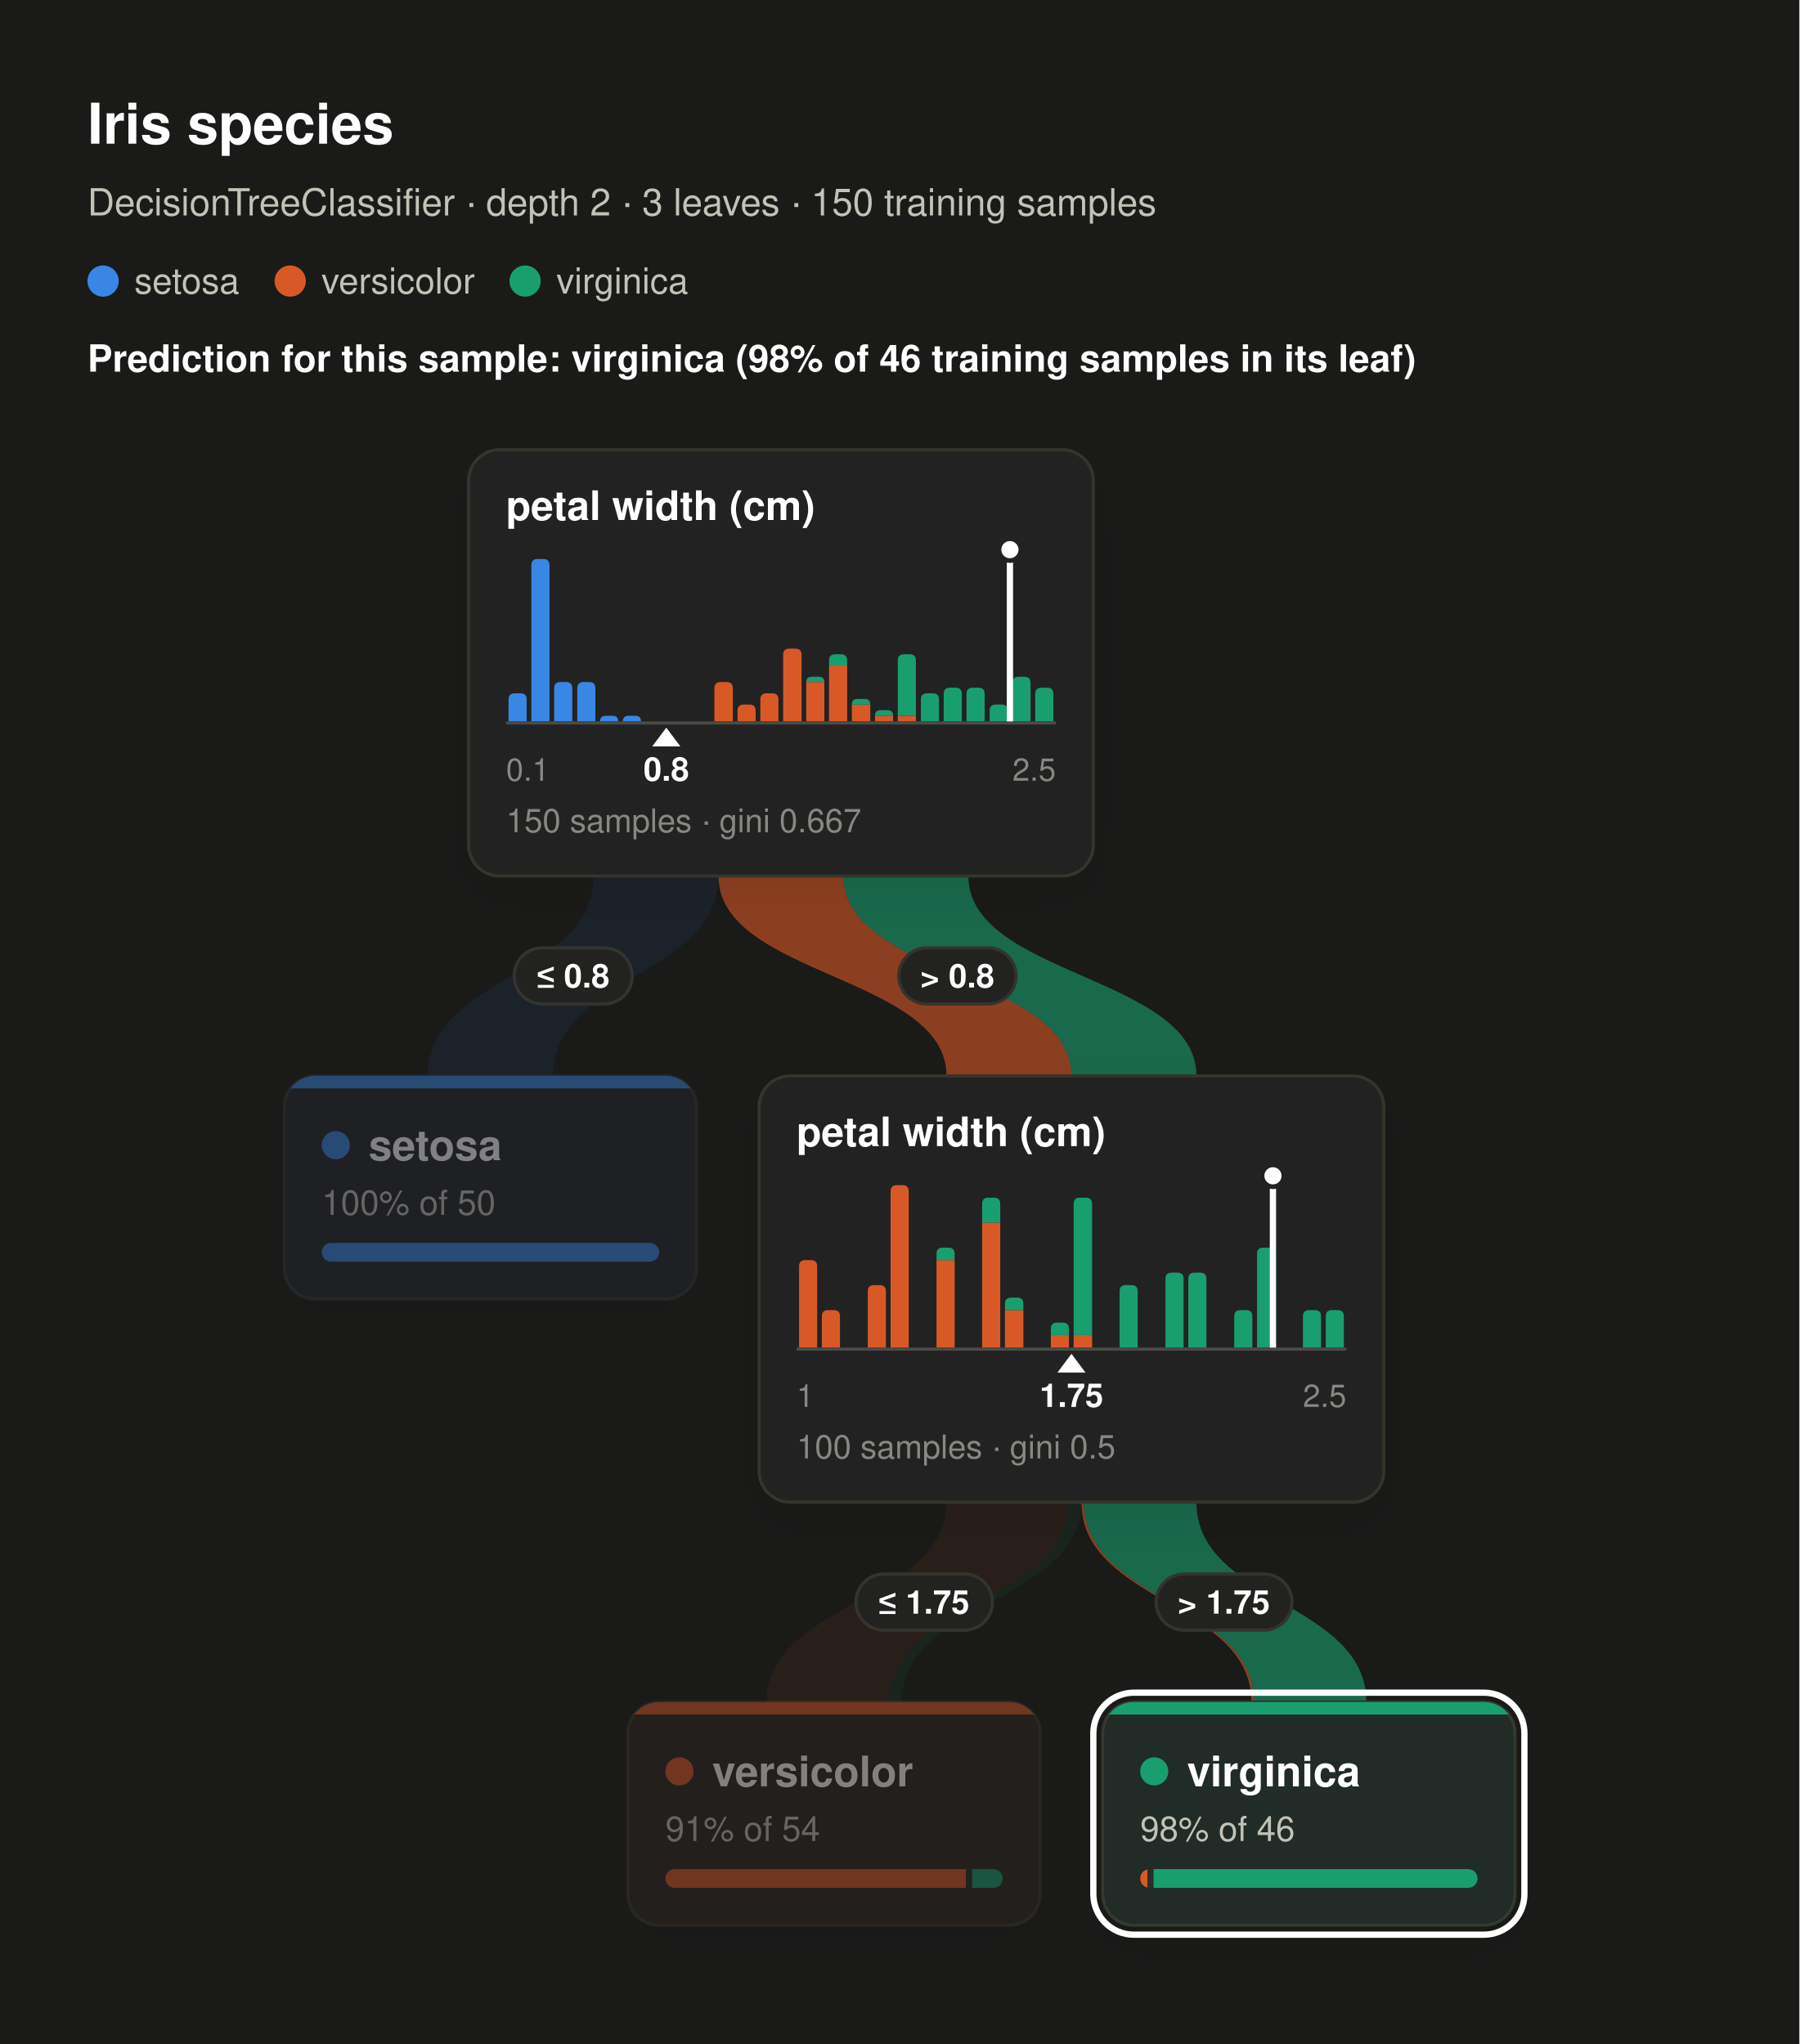
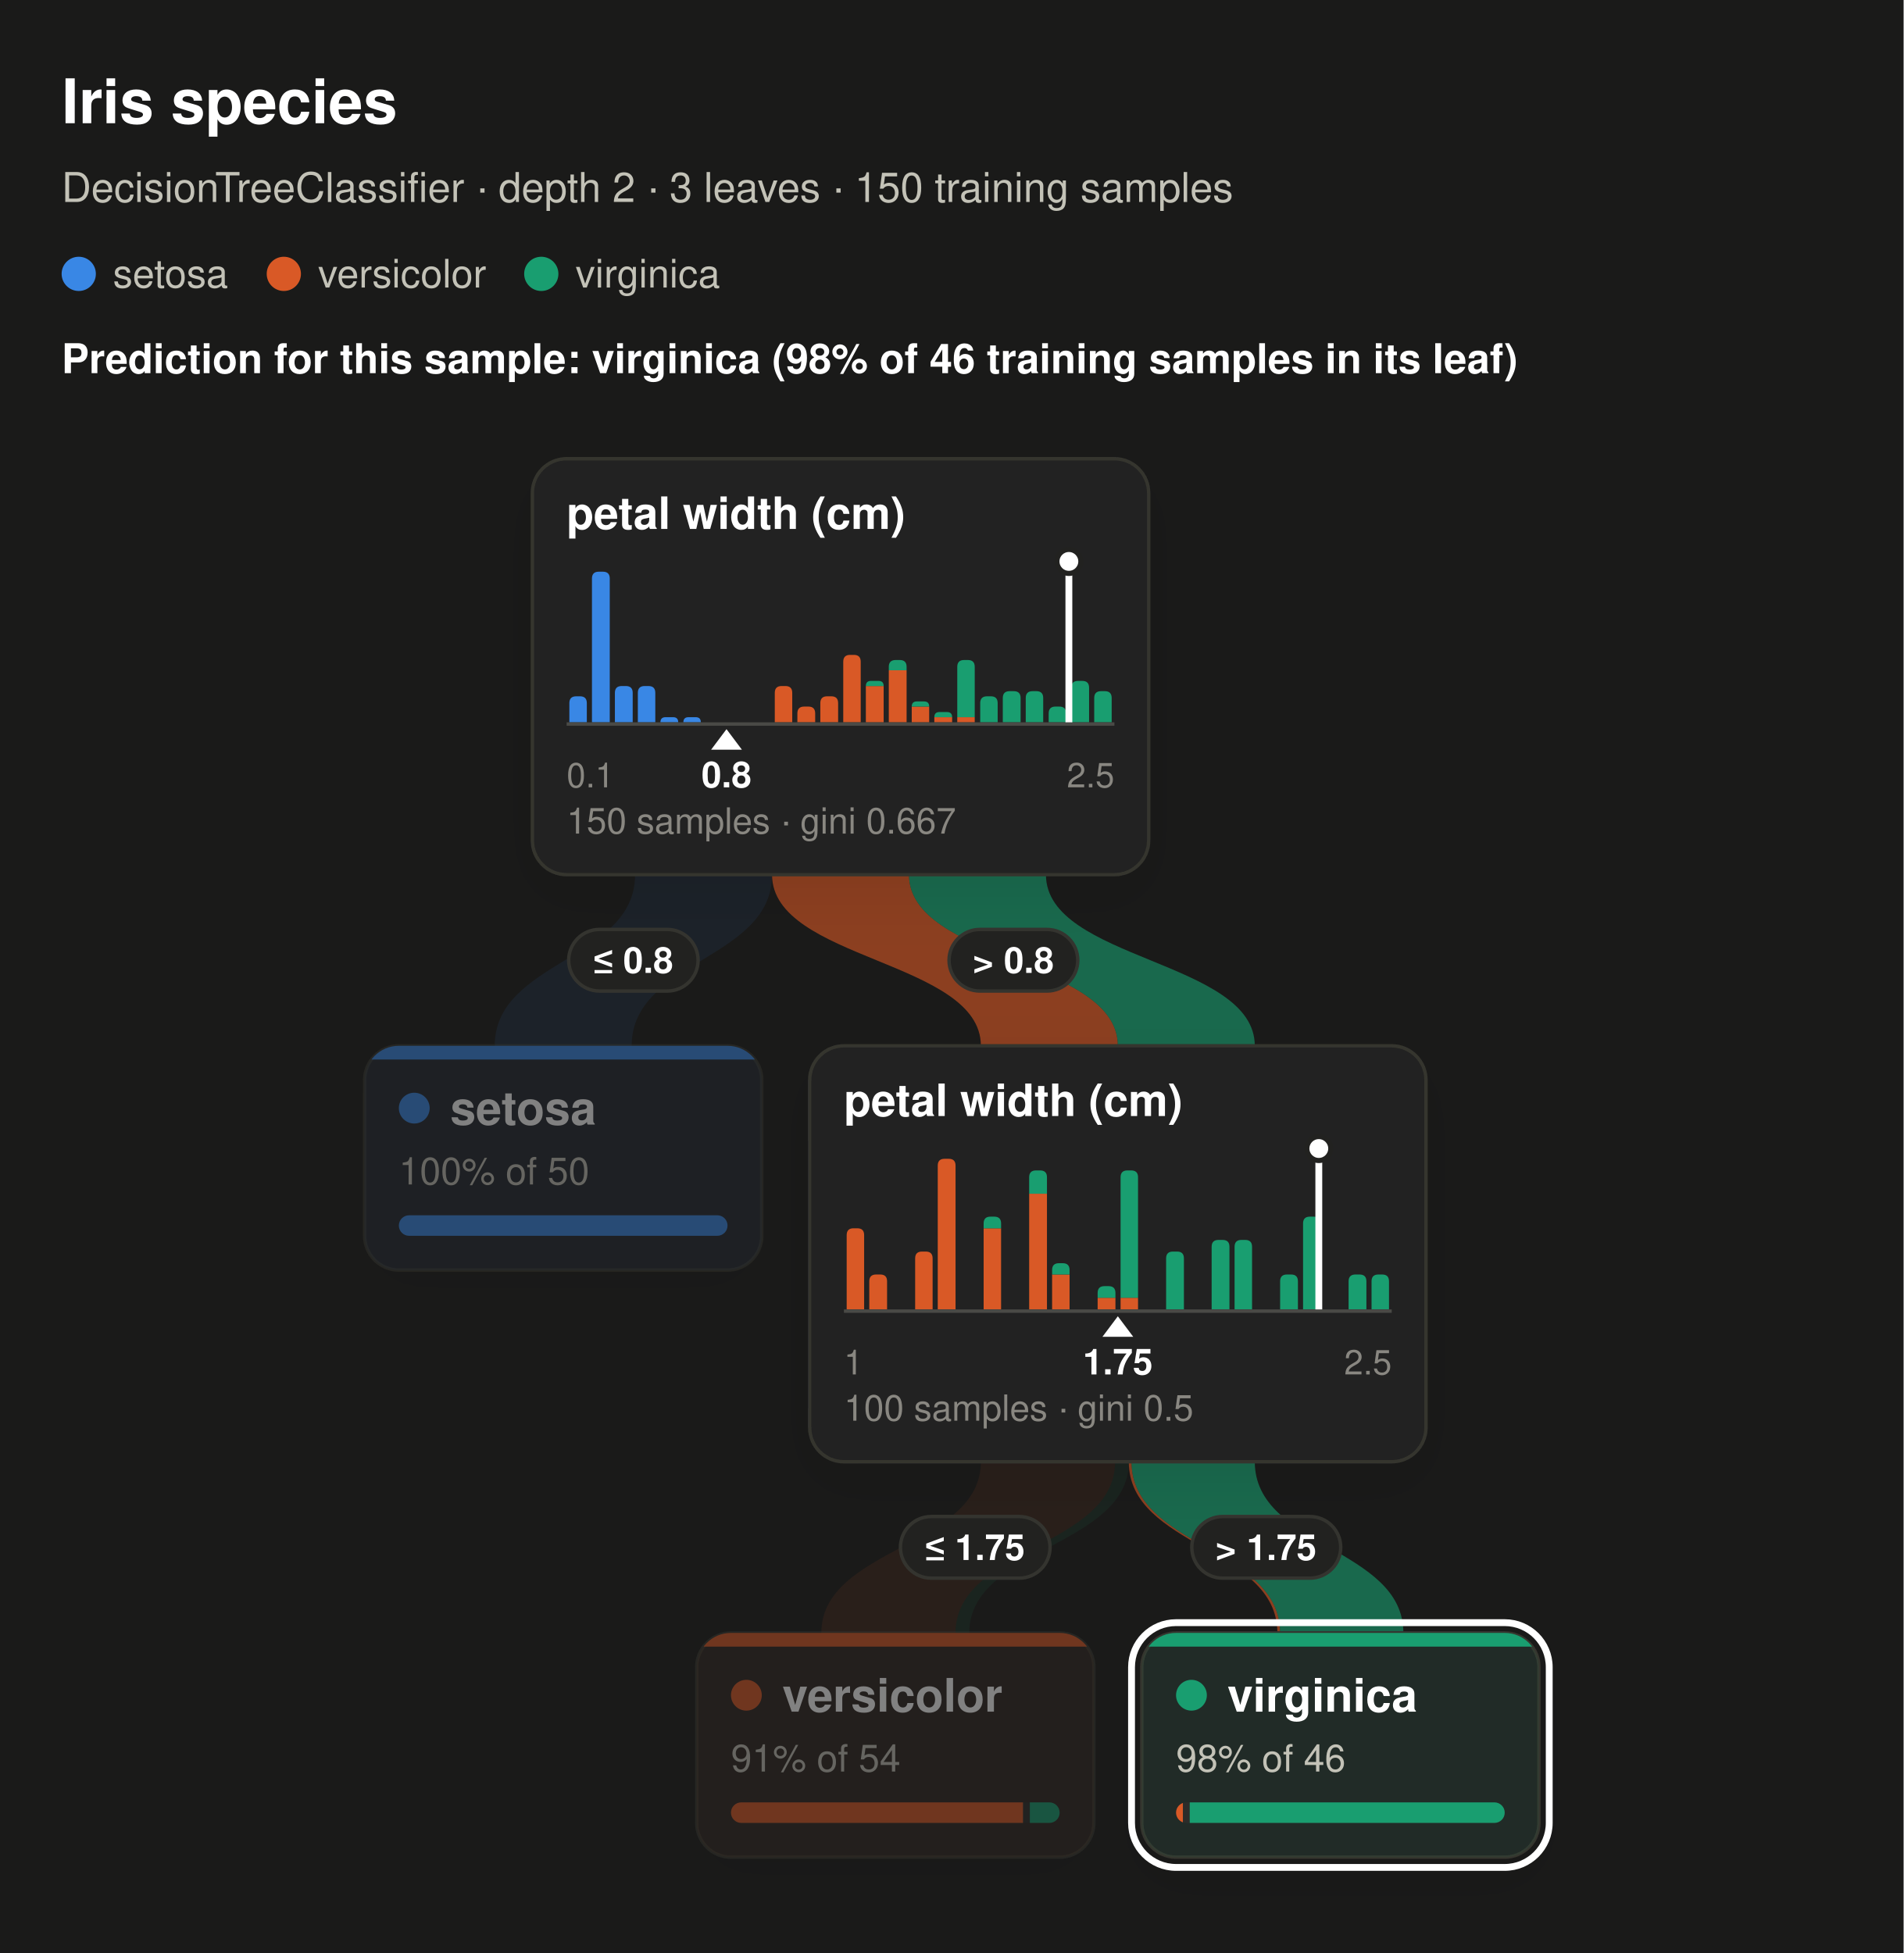
- <svg xmlns="http://www.w3.org/2000/svg" width="576" height="654.5" viewBox="0 0 576 654.5" role="img" aria-label="Iris species" font-family="Helvetica, 'Helvetica Neue', Arial, 'Nimbus Sans', 'Liberation Sans', sans-serif">
+ <svg xmlns="http://www.w3.org/2000/svg" width="556" height="570.5" viewBox="0 0 556 570.5" role="img" aria-label="Iris species" font-family="Helvetica, 'Helvetica Neue', Arial, 'Nimbus Sans', 'Liberation Sans', sans-serif">
  <defs>
    <filter id="dti11-sh" x="-20%" y="-20%" width="140%" height="160%">
      <feDropShadow dx="0" dy="1" stdDeviation="1" style="flood-color:#000000;flood-opacity:0.06" />
      <feDropShadow dx="0" dy="6" stdDeviation="8" style="flood-color:#000000;flood-opacity:0.07" />
    </filter>
  </defs>
  <rect width="100%" height="100%" style="fill:#1a1a19" />
-   <g transform="translate(28,28)">
+   <g transform="translate(18,18)">
    <text x="0" y="18" style="font-size:18px;font-weight:650;fill:#ffffff">Iris species</text>
    <text x="0" y="41" style="font-size:12px;font-weight:400;fill:#c3c2b7">DecisionTreeClassifier  ·  depth 2  ·  3 leaves  ·  150 training samples</text>
    <circle cx="5" cy="62" r="5" style="fill:#3987e5" />
    <text x="15" y="66" style="font-size:11.5px;font-weight:400;fill:#c3c2b7">setosa</text>
    <circle cx="64.9" cy="62" r="5" style="fill:#d95926" />
    <text x="74.9" y="66" style="font-size:11.5px;font-weight:400;fill:#c3c2b7">versicolor</text>
    <circle cx="140.1" cy="62" r="5" style="fill:#199e70" />
    <text x="150.1" y="66" style="font-size:11.5px;font-weight:400;fill:#c3c2b7">virginica</text>
    <text x="0" y="91" style="font-size:12px;font-weight:600;fill:#ffffff">Prediction for this sample: virginica (98% of 46 training samples in its leaf)</text>
  </g>
-   <g transform="translate(91,144)">
+   <g transform="translate(106.5,134)">
    <g style="fill-opacity:0.08">
-       <path d="M99,136.5C99,168.5 46,168.5 46,200.5L86,200.5C86,168.5 139,168.5 139,136.5Z" style="fill:#3987e5" />
+       <path d="M79,121.5C79,146.5 38,146.5 38,171.5L78,171.5C78,146.5 119,146.5 119,121.5Z" style="fill:#3987e5" />
    </g>
    <g style="fill-opacity:0.6">
-       <path d="M139,136.5C139,168.5 212,168.5 212,200.5L252,200.5C252,168.5 179,168.5 179,136.5Z" style="fill:#d95926" />
-       <path d="M179,136.5C179,168.5 252,168.5 252,200.5L292,200.5C292,168.5 219,168.5 219,136.5Z" style="fill:#199e70" />
+       <path d="M119,121.5C119,146.5 180,146.5 180,171.5L220,171.5C220,146.5 159,146.5 159,121.5Z" style="fill:#d95926" />
+       <path d="M159,121.5C159,146.5 220,146.5 220,171.5L260,171.5C260,146.5 199,146.5 199,121.5Z" style="fill:#199e70" />
    </g>
    <g style="fill-opacity:0.08">
-       <path d="M212,337C212,369 154.4,369 154.4,401L193.6,401C193.6,369 251.2,369 251.2,337Z" style="fill:#d95926" />
-       <path d="M251.2,337C251.2,369 193.6,369 193.6,401L197.6,401C197.6,369 255.2,369 255.2,337Z" style="fill:#199e70" />
+       <path d="M180,293C180,318 133.4,318 133.4,343L172.6,343C172.6,318 219.2,318 219.2,293Z" style="fill:#d95926" />
+       <path d="M219.2,293C219.2,318 172.6,318 172.6,343L176.6,343C176.6,318 223.2,318 223.2,293Z" style="fill:#199e70" />
    </g>
    <g style="fill-opacity:0.6">
-       <path d="M255.2,337C255.2,369 309.6,369 309.6,401L310.4,401C310.4,369 256,369 256,337Z" style="fill:#d95926" />
-       <path d="M256,337C256,369 310.4,369 310.4,401L346.4,401C346.4,369 292,369 292,337Z" style="fill:#199e70" />
+       <path d="M223.2,293C223.2,318 266.6,318 266.6,343L267.4,343C267.4,318 224,318 224,293Z" style="fill:#d95926" />
+       <path d="M224,293C224,318 267.4,318 267.4,343L303.4,343C303.4,318 260,318 260,293Z" style="fill:#199e70" />
    </g>
-     <g transform="translate(59,0)">
-       <rect class="dti-frame" width="200" height="136.5" rx="10" filter="url(#dti11-sh)" style="fill:#222220;stroke:#34342f;stroke-width:1" />
-       <text x="12" y="22.5" style="font-size:13px;font-weight:600;fill:#ffffff">petal width (cm)</text>
-       <path d="M12.8,87V80Q12.8,78 14.8,78H16.6Q18.6,78 18.6,80V87Z" style="fill:#3987e5" />
-       <path d="M20.1,87V37Q20.1,35 22.1,35H23.9Q25.9,35 25.9,37V87Z" style="fill:#3987e5" />
-       <path d="M27.4,87V76.4Q27.4,74.4 29.4,74.4H31.2Q33.2,74.4 33.2,76.4V87Z" style="fill:#3987e5" />
-       <path d="M34.8,87V76.4Q34.8,74.4 36.8,74.4H38.6Q40.6,74.4 40.6,76.4V87Z" style="fill:#3987e5" />
-       <path d="M42.1,87V87Q42.1,85.2 43.9,85.2H46.1Q47.9,85.2 47.9,87V87Z" style="fill:#3987e5" />
-       <path d="M49.4,87V87Q49.4,85.2 51.2,85.2H53.5Q55.2,85.2 55.2,87V87Z" style="fill:#3987e5" />
-       <path d="M78.7,87V76.4Q78.7,74.4 80.7,74.4H82.6Q84.6,74.4 84.6,76.4V87Z" style="fill:#d95926" />
-       <path d="M86.1,87V83.6Q86.1,81.6 88.1,81.6H89.9Q91.9,81.6 91.9,83.6V87Z" style="fill:#d95926" />
-       <path d="M93.4,87V80Q93.4,78 95.4,78H97.2Q99.2,78 99.2,80V87Z" style="fill:#d95926" />
-       <path d="M100.7,87V65.7Q100.7,63.7 102.7,63.7H104.6Q106.6,63.7 106.6,65.7V87Z" style="fill:#d95926" />
-       <path d="M108.1,87V74.4H113.9V87Z" style="fill:#d95926" />
-       <path d="M108.1,74.4V74.4Q108.1,72.7 109.9,72.7H112.1Q113.9,72.7 113.9,74.4V74.4Z" style="fill:#199e70" />
-       <path d="M115.4,87V69.1H121.2V87Z" style="fill:#d95926" />
-       <path d="M115.4,69.1V67.5Q115.4,65.5 117.4,65.5H119.2Q121.2,65.5 121.2,67.5V69.1Z" style="fill:#199e70" />
-       <path d="M122.7,87V81.6H128.6V87Z" style="fill:#d95926" />
-       <path d="M122.7,81.6V81.6Q122.7,79.8 124.5,79.8H126.8Q128.6,79.8 128.6,81.6V81.6Z" style="fill:#199e70" />
-       <path d="M130.1,87V85.2H135.9V87Z" style="fill:#d95926" />
-       <path d="M130.1,85.2V85.2Q130.1,83.4 131.9,83.4H134.1Q135.9,83.4 135.9,85.2V85.2Z" style="fill:#199e70" />
-       <path d="M137.4,87V85.2H143.2V87Z" style="fill:#d95926" />
-       <path d="M137.4,85.2V67.5Q137.4,65.5 139.4,65.5H141.2Q143.2,65.5 143.2,67.5V85.2Z" style="fill:#199e70" />
-       <path d="M144.8,87V80Q144.8,78 146.8,78H148.6Q150.6,78 150.6,80V87Z" style="fill:#199e70" />
-       <path d="M152.1,87V78.2Q152.1,76.2 154.1,76.2H155.9Q157.9,76.2 157.9,78.2V87Z" style="fill:#199e70" />
-       <path d="M159.4,87V78.2Q159.4,76.2 161.4,76.2H163.2Q165.2,76.2 165.2,78.2V87Z" style="fill:#199e70" />
-       <path d="M166.8,87V83.6Q166.8,81.6 168.8,81.6H170.6Q172.6,81.6 172.6,83.6V87Z" style="fill:#199e70" />
-       <path d="M174.1,87V74.7Q174.1,72.7 176.1,72.7H177.9Q179.9,72.7 179.9,74.7V87Z" style="fill:#199e70" />
-       <path d="M181.4,87V78.2Q181.4,76.2 183.4,76.2H185.2Q187.2,76.2 187.2,78.2V87Z" style="fill:#199e70" />
-       <line x1="12" y1="87.5" x2="188" y2="87.5" style="stroke:#4a4a46;stroke-width:1" />
-       <path d="M63.3,89l4.5,6h-9z" style="fill:#ffffff" />
-       <text x="63.3" y="106" text-anchor="middle" style="font-size:10.5px;font-weight:600;fill:#ffffff">0.8</text>
-       <text x="12" y="106" style="font-size:10px;font-weight:400;fill:#898781">0.1</text>
-       <text x="188" y="106" text-anchor="end" style="font-size:10px;font-weight:400;fill:#898781">2.5</text>
-       <line x1="173.3" y1="32" x2="173.3" y2="87" style="stroke:#ffffff;stroke-width:2" />
-       <circle cx="173.3" cy="32" r="3.5" style="fill:#ffffff;stroke:#222220;stroke-width:1.5" />
-       <text x="12" y="122.5" style="font-size:10.5px;font-weight:400;fill:#898781;font-variant-numeric:tabular-nums">150 samples  ·  gini 0.667</text>
+     <g transform="translate(49,0)">
+       <rect class="dti-frame" width="180" height="121.5" rx="10" filter="url(#dti11-sh)" style="fill:#222220;stroke:#34342f;stroke-width:1" />
+       <text x="10" y="20.5" style="font-size:13px;font-weight:600;fill:#ffffff">petal width (cm)</text>
+       <path d="M10.8,77V71.4Q10.8,69.4 12.8,69.4H13.9Q15.9,69.4 15.9,71.4V77Z" style="fill:#3987e5" />
+       <path d="M17.4,77V35Q17.4,33 19.4,33H20.6Q22.6,33 22.6,35V77Z" style="fill:#3987e5" />
+       <path d="M24.1,77V68.4Q24.1,66.4 26.1,66.4H27.3Q29.3,66.4 29.3,68.4V77Z" style="fill:#3987e5" />
+       <path d="M30.8,77V68.4Q30.8,66.4 32.8,66.4H33.9Q35.9,66.4 35.9,68.4V77Z" style="fill:#3987e5" />
+       <path d="M37.4,77V77Q37.4,75.5 38.9,75.5H41.1Q42.6,75.5 42.6,77V77Z" style="fill:#3987e5" />
+       <path d="M44.1,77V77Q44.1,75.5 45.6,75.5H47.7Q49.2,75.5 49.2,77V77Z" style="fill:#3987e5" />
+       <path d="M70.8,77V68.4Q70.8,66.4 72.8,66.4H73.9Q75.9,66.4 75.9,68.4V77Z" style="fill:#d95926" />
+       <path d="M77.4,77V74.4Q77.4,72.4 79.4,72.4H80.6Q82.6,72.4 82.6,74.4V77Z" style="fill:#d95926" />
+       <path d="M84.1,77V71.4Q84.1,69.4 86.1,69.4H87.3Q89.3,69.4 89.3,71.4V77Z" style="fill:#d95926" />
+       <path d="M90.8,77V59.3Q90.8,57.3 92.8,57.3H93.9Q95.9,57.3 95.9,59.3V77Z" style="fill:#d95926" />
+       <path d="M97.4,77V66.4H102.6V77Z" style="fill:#d95926" />
+       <path d="M97.4,66.4V66.4Q97.4,64.9 98.9,64.9H101.1Q102.6,64.9 102.6,66.4V66.4Z" style="fill:#199e70" />
+       <path d="M104.1,77V61.8H109.3V77Z" style="fill:#d95926" />
+       <path d="M104.1,61.8V60.8Q104.1,58.8 106.1,58.8H107.3Q109.3,58.8 109.3,60.8V61.8Z" style="fill:#199e70" />
+       <path d="M110.8,77V72.4H115.9V77Z" style="fill:#d95926" />
+       <path d="M110.8,72.4V72.4Q110.8,70.9 112.3,70.9H114.4Q115.9,70.9 115.9,72.4V72.4Z" style="fill:#199e70" />
+       <path d="M117.4,77V75.5H122.6V77Z" style="fill:#d95926" />
+       <path d="M117.4,75.5V75.5Q117.4,74 118.9,74H121.1Q122.6,74 122.6,75.5V75.5Z" style="fill:#199e70" />
+       <path d="M124.1,77V75.5H129.2V77Z" style="fill:#d95926" />
+       <path d="M124.1,75.5V60.8Q124.1,58.8 126.1,58.8H127.2Q129.2,58.8 129.2,60.8V75.5Z" style="fill:#199e70" />
+       <path d="M130.8,77V71.4Q130.8,69.4 132.8,69.4H133.9Q135.9,69.4 135.9,71.4V77Z" style="fill:#199e70" />
+       <path d="M137.4,77V69.9Q137.4,67.9 139.4,67.9H140.6Q142.6,67.9 142.6,69.9V77Z" style="fill:#199e70" />
+       <path d="M144.1,77V69.9Q144.1,67.9 146.1,67.9H147.2Q149.2,67.9 149.2,69.9V77Z" style="fill:#199e70" />
+       <path d="M150.8,77V74.4Q150.8,72.4 152.8,72.4H153.9Q155.9,72.4 155.9,74.4V77Z" style="fill:#199e70" />
+       <path d="M157.4,77V66.9Q157.4,64.9 159.4,64.9H160.6Q162.6,64.9 162.6,66.9V77Z" style="fill:#199e70" />
+       <path d="M164.1,77V69.9Q164.1,67.9 166.1,67.9H167.2Q169.2,67.9 169.2,69.9V77Z" style="fill:#199e70" />
+       <line x1="10" y1="77.5" x2="170" y2="77.5" style="stroke:#4a4a46;stroke-width:1" />
+       <path d="M56.7,79l4.5,6h-9z" style="fill:#ffffff" />
+       <text x="56.7" y="96" text-anchor="middle" style="font-size:10.5px;font-weight:600;fill:#ffffff">0.8</text>
+       <text x="10" y="96" style="font-size:10px;font-weight:400;fill:#898781">0.1</text>
+       <text x="170" y="96" text-anchor="end" style="font-size:10px;font-weight:400;fill:#898781">2.5</text>
+       <line x1="156.7" y1="30" x2="156.7" y2="77" style="stroke:#ffffff;stroke-width:2" />
+       <circle cx="156.7" cy="30" r="3.5" style="fill:#ffffff;stroke:#222220;stroke-width:1.5" />
+       <text x="10" y="109.5" style="font-size:10.5px;font-weight:400;fill:#898781;font-variant-numeric:tabular-nums">150 samples  ·  gini 0.667</text>
    </g>
-     <g transform="translate(0,200.5)" style="opacity:0.45">
-       <rect class="dti-frame" width="132" height="71.5" rx="10" filter="url(#dti11-sh)" style="fill:#222220;stroke:#34342f;stroke-width:1" />
+     <g transform="translate(0,171.5)" style="opacity:0.45">
+       <rect class="dti-frame" width="116" height="65.5" rx="10" filter="url(#dti11-sh)" style="fill:#222220;stroke:#34342f;stroke-width:1" />
      <clipPath id="dti11-cc1">
-         <rect width="132" height="71.5" rx="10" />
+         <rect width="116" height="65.5" rx="10" />
      </clipPath>
      <g clip-path="url(#dti11-cc1)">
-         <rect width="132" height="71.5" style="fill:#3987e5;fill-opacity:0.07" />
-         <rect width="132" height="4" style="fill:#3987e5" />
+         <rect width="116" height="65.5" style="fill:#3987e5;fill-opacity:0.07" />
+         <rect width="116" height="4" style="fill:#3987e5" />
      </g>
-       <circle cx="16.5" cy="22.2" r="4.5" style="fill:#3987e5" />
-       <text x="27" y="27" style="font-size:13.5px;font-weight:600;fill:#ffffff">setosa</text>
-       <text x="12" y="44.5" style="font-size:11px;font-weight:400;fill:#c3c2b7;font-variant-numeric:tabular-nums">100% of 50</text>
+       <circle cx="14.5" cy="18.2" r="4.5" style="fill:#3987e5" />
+       <text x="25" y="23" style="font-size:13.5px;font-weight:600;fill:#ffffff">setosa</text>
+       <text x="10" y="40.5" style="font-size:11px;font-weight:400;fill:#c3c2b7;font-variant-numeric:tabular-nums">100% of 50</text>
      <clipPath id="dti11-cb1">
-         <rect x="12" y="53.5" width="108" height="6" rx="3" />
+         <rect x="10" y="49.5" width="96" height="6" rx="3" />
      </clipPath>
      <g clip-path="url(#dti11-cb1)">
-         <rect x="12" y="53.5" width="108" height="6" style="fill:#2c2c2a" />
-         <rect x="12" y="53.5" width="108" height="6" style="fill:#3987e5" />
+         <rect x="10" y="49.5" width="96" height="6" style="fill:#2c2c2a" />
+         <rect x="10" y="49.5" width="96" height="6" style="fill:#3987e5" />
      </g>
    </g>
-     <g transform="translate(152,200.5)">
-       <rect class="dti-frame" width="200" height="136.5" rx="10" filter="url(#dti11-sh)" style="fill:#222220;stroke:#34342f;stroke-width:1" />
-       <text x="12" y="22.5" style="font-size:13px;font-weight:600;fill:#ffffff">petal width (cm)</text>
-       <path d="M12.8,87V61Q12.8,59 14.8,59H16.6Q18.6,59 18.6,61V87Z" style="fill:#d95926" />
-       <path d="M20.1,87V77Q20.1,75 22.1,75H23.9Q25.9,75 25.9,77V87Z" style="fill:#d95926" />
-       <path d="M34.8,87V69Q34.8,67 36.8,67H38.6Q40.6,67 40.6,69V87Z" style="fill:#d95926" />
-       <path d="M42.1,87V37Q42.1,35 44.1,35H45.9Q47.9,35 47.9,37V87Z" style="fill:#d95926" />
-       <path d="M56.8,87V59H62.6V87Z" style="fill:#d95926" />
-       <path d="M56.8,59V57Q56.8,55 58.8,55H60.6Q62.6,55 62.6,57V59Z" style="fill:#199e70" />
-       <path d="M71.4,87V47H77.2V87Z" style="fill:#d95926" />
-       <path d="M71.4,47V41Q71.4,39 73.4,39H75.2Q77.2,39 77.2,41V47Z" style="fill:#199e70" />
-       <path d="M78.7,87V75H84.6V87Z" style="fill:#d95926" />
-       <path d="M78.7,75V73Q78.7,71 80.7,71H82.6Q84.6,71 84.6,73V75Z" style="fill:#199e70" />
-       <path d="M93.4,87V83H99.2V87Z" style="fill:#d95926" />
-       <path d="M93.4,83V81Q93.4,79 95.4,79H97.2Q99.2,79 99.2,81V83Z" style="fill:#199e70" />
-       <path d="M100.7,87V83H106.6V87Z" style="fill:#d95926" />
-       <path d="M100.7,83V41Q100.7,39 102.7,39H104.6Q106.6,39 106.6,41V83Z" style="fill:#199e70" />
-       <path d="M115.4,87V69Q115.4,67 117.4,67H119.2Q121.2,67 121.2,69V87Z" style="fill:#199e70" />
-       <path d="M130.1,87V65Q130.1,63 132.1,63H133.9Q135.9,63 135.9,65V87Z" style="fill:#199e70" />
-       <path d="M137.4,87V65Q137.4,63 139.4,63H141.2Q143.2,63 143.2,65V87Z" style="fill:#199e70" />
-       <path d="M152.1,87V77Q152.1,75 154.1,75H155.9Q157.9,75 157.9,77V87Z" style="fill:#199e70" />
-       <path d="M159.4,87V57Q159.4,55 161.4,55H163.2Q165.2,55 165.2,57V87Z" style="fill:#199e70" />
-       <path d="M174.1,87V77Q174.1,75 176.1,75H177.9Q179.9,75 179.9,77V87Z" style="fill:#199e70" />
-       <path d="M181.4,87V77Q181.4,75 183.4,75H185.2Q187.2,75 187.2,77V87Z" style="fill:#199e70" />
-       <line x1="12" y1="87.5" x2="188" y2="87.5" style="stroke:#4a4a46;stroke-width:1" />
-       <path d="M100,89l4.5,6h-9z" style="fill:#ffffff" />
-       <text x="100" y="106" text-anchor="middle" style="font-size:10.5px;font-weight:600;fill:#ffffff">1.75</text>
-       <text x="12" y="106" style="font-size:10px;font-weight:400;fill:#898781">1</text>
-       <text x="188" y="106" text-anchor="end" style="font-size:10px;font-weight:400;fill:#898781">2.5</text>
-       <line x1="164.5" y1="32" x2="164.5" y2="87" style="stroke:#ffffff;stroke-width:2" />
-       <circle cx="164.5" cy="32" r="3.5" style="fill:#ffffff;stroke:#222220;stroke-width:1.5" />
-       <text x="12" y="122.5" style="font-size:10.5px;font-weight:400;fill:#898781;font-variant-numeric:tabular-nums">100 samples  ·  gini 0.5</text>
+     <g transform="translate(130,171.5)">
+       <rect class="dti-frame" width="180" height="121.5" rx="10" filter="url(#dti11-sh)" style="fill:#222220;stroke:#34342f;stroke-width:1" />
+       <text x="10" y="20.5" style="font-size:13px;font-weight:600;fill:#ffffff">petal width (cm)</text>
+       <path d="M10.8,77V55.3Q10.8,53.3 12.8,53.3H13.9Q15.9,53.3 15.9,55.3V77Z" style="fill:#d95926" />
+       <path d="M17.4,77V68.8Q17.4,66.8 19.4,66.8H20.6Q22.6,66.8 22.6,68.8V77Z" style="fill:#d95926" />
+       <path d="M30.8,77V62.1Q30.8,60.1 32.8,60.1H33.9Q35.9,60.1 35.9,62.1V77Z" style="fill:#d95926" />
+       <path d="M37.4,77V35Q37.4,33 39.4,33H40.6Q42.6,33 42.6,35V77Z" style="fill:#d95926" />
+       <path d="M50.8,77V53.3H55.9V77Z" style="fill:#d95926" />
+       <path d="M50.8,53.3V51.9Q50.8,49.9 52.8,49.9H53.9Q55.9,49.9 55.9,51.9V53.3Z" style="fill:#199e70" />
+       <path d="M64.1,77V43.2H69.3V77Z" style="fill:#d95926" />
+       <path d="M64.1,43.2V38.4Q64.1,36.4 66.1,36.4H67.3Q69.3,36.4 69.3,38.4V43.2Z" style="fill:#199e70" />
+       <path d="M70.8,77V66.8H75.9V77Z" style="fill:#d95926" />
+       <path d="M70.8,66.8V65.5Q70.8,63.5 72.8,63.5H73.9Q75.9,63.5 75.9,65.5V66.8Z" style="fill:#199e70" />
+       <path d="M84.1,77V73.6H89.3V77Z" style="fill:#d95926" />
+       <path d="M84.1,73.6V72.2Q84.1,70.2 86.1,70.2H87.3Q89.3,70.2 89.3,72.2V73.6Z" style="fill:#199e70" />
+       <path d="M90.8,77V73.6H95.9V77Z" style="fill:#d95926" />
+       <path d="M90.8,73.6V38.4Q90.8,36.4 92.8,36.4H93.9Q95.9,36.4 95.9,38.4V73.6Z" style="fill:#199e70" />
+       <path d="M104.1,77V62.1Q104.1,60.1 106.1,60.1H107.3Q109.3,60.1 109.3,62.1V77Z" style="fill:#199e70" />
+       <path d="M117.4,77V58.7Q117.4,56.7 119.4,56.7H120.6Q122.6,56.7 122.6,58.7V77Z" style="fill:#199e70" />
+       <path d="M124.1,77V58.7Q124.1,56.7 126.1,56.7H127.2Q129.2,56.7 129.2,58.7V77Z" style="fill:#199e70" />
+       <path d="M137.4,77V68.8Q137.4,66.8 139.4,66.8H140.6Q142.6,66.8 142.6,68.8V77Z" style="fill:#199e70" />
+       <path d="M144.1,77V51.9Q144.1,49.9 146.1,49.9H147.2Q149.2,49.9 149.2,51.9V77Z" style="fill:#199e70" />
+       <path d="M157.4,77V68.8Q157.4,66.8 159.4,66.8H160.6Q162.6,66.8 162.6,68.8V77Z" style="fill:#199e70" />
+       <path d="M164.1,77V68.8Q164.1,66.8 166.1,66.8H167.2Q169.2,66.8 169.2,68.8V77Z" style="fill:#199e70" />
+       <line x1="10" y1="77.5" x2="170" y2="77.5" style="stroke:#4a4a46;stroke-width:1" />
+       <path d="M90,79l4.5,6h-9z" style="fill:#ffffff" />
+       <text x="90" y="96" text-anchor="middle" style="font-size:10.5px;font-weight:600;fill:#ffffff">1.75</text>
+       <text x="10" y="96" style="font-size:10px;font-weight:400;fill:#898781">1</text>
+       <text x="170" y="96" text-anchor="end" style="font-size:10px;font-weight:400;fill:#898781">2.5</text>
+       <line x1="148.7" y1="30" x2="148.7" y2="77" style="stroke:#ffffff;stroke-width:2" />
+       <circle cx="148.7" cy="30" r="3.5" style="fill:#ffffff;stroke:#222220;stroke-width:1.5" />
+       <text x="10" y="109.5" style="font-size:10.5px;font-weight:400;fill:#898781;font-variant-numeric:tabular-nums">100 samples  ·  gini 0.5</text>
    </g>
-     <g transform="translate(110,401)" style="opacity:0.45">
-       <rect class="dti-frame" width="132" height="71.5" rx="10" filter="url(#dti11-sh)" style="fill:#222220;stroke:#34342f;stroke-width:1" />
+     <g transform="translate(97,343)" style="opacity:0.45">
+       <rect class="dti-frame" width="116" height="65.5" rx="10" filter="url(#dti11-sh)" style="fill:#222220;stroke:#34342f;stroke-width:1" />
      <clipPath id="dti11-cc3">
-         <rect width="132" height="71.5" rx="10" />
+         <rect width="116" height="65.5" rx="10" />
      </clipPath>
      <g clip-path="url(#dti11-cc3)">
-         <rect width="132" height="71.5" style="fill:#d95926;fill-opacity:0.07" />
-         <rect width="132" height="4" style="fill:#d95926" />
+         <rect width="116" height="65.5" style="fill:#d95926;fill-opacity:0.07" />
+         <rect width="116" height="4" style="fill:#d95926" />
      </g>
-       <circle cx="16.5" cy="22.2" r="4.5" style="fill:#d95926" />
-       <text x="27" y="27" style="font-size:13.5px;font-weight:600;fill:#ffffff">versicolor</text>
-       <text x="12" y="44.5" style="font-size:11px;font-weight:400;fill:#c3c2b7;font-variant-numeric:tabular-nums">91% of 54</text>
+       <circle cx="14.5" cy="18.2" r="4.5" style="fill:#d95926" />
+       <text x="25" y="23" style="font-size:13.5px;font-weight:600;fill:#ffffff">versicolor</text>
+       <text x="10" y="40.5" style="font-size:11px;font-weight:400;fill:#c3c2b7;font-variant-numeric:tabular-nums">91% of 54</text>
      <clipPath id="dti11-cb3">
-         <rect x="12" y="53.5" width="108" height="6" rx="3" />
+         <rect x="10" y="49.5" width="96" height="6" rx="3" />
      </clipPath>
      <g clip-path="url(#dti11-cb3)">
-         <rect x="12" y="53.5" width="108" height="6" style="fill:#2c2c2a" />
-         <rect x="12" y="53.5" width="96.2" height="6" style="fill:#d95926" />
-         <rect x="110.2" y="53.5" width="9.8" height="6" style="fill:#199e70" />
+         <rect x="10" y="49.5" width="96" height="6" style="fill:#2c2c2a" />
+         <rect x="10" y="49.5" width="85.3" height="6" style="fill:#d95926" />
+         <rect x="97.3" y="49.5" width="8.7" height="6" style="fill:#199e70" />
      </g>
    </g>
-     <g transform="translate(262,401)">
-       <rect class="dti-frame" width="132" height="71.5" rx="10" filter="url(#dti11-sh)" style="fill:#222220;stroke:#34342f;stroke-width:1" />
+     <g transform="translate(227,343)">
+       <rect class="dti-frame" width="116" height="65.5" rx="10" filter="url(#dti11-sh)" style="fill:#222220;stroke:#34342f;stroke-width:1" />
      <clipPath id="dti11-cc4">
-         <rect width="132" height="71.5" rx="10" />
+         <rect width="116" height="65.5" rx="10" />
      </clipPath>
      <g clip-path="url(#dti11-cc4)">
-         <rect width="132" height="71.5" style="fill:#199e70;fill-opacity:0.07" />
-         <rect width="132" height="4" style="fill:#199e70" />
+         <rect width="116" height="65.5" style="fill:#199e70;fill-opacity:0.07" />
+         <rect width="116" height="4" style="fill:#199e70" />
      </g>
-       <circle cx="16.5" cy="22.2" r="4.5" style="fill:#199e70" />
-       <text x="27" y="27" style="font-size:13.5px;font-weight:600;fill:#ffffff">virginica</text>
-       <text x="12" y="44.5" style="font-size:11px;font-weight:400;fill:#c3c2b7;font-variant-numeric:tabular-nums">98% of 46</text>
+       <circle cx="14.5" cy="18.2" r="4.5" style="fill:#199e70" />
+       <text x="25" y="23" style="font-size:13.5px;font-weight:600;fill:#ffffff">virginica</text>
+       <text x="10" y="40.5" style="font-size:11px;font-weight:400;fill:#c3c2b7;font-variant-numeric:tabular-nums">98% of 46</text>
      <clipPath id="dti11-cb4">
-         <rect x="12" y="53.5" width="108" height="6" rx="3" />
+         <rect x="10" y="49.5" width="96" height="6" rx="3" />
      </clipPath>
      <g clip-path="url(#dti11-cb4)">
-         <rect x="12" y="53.5" width="108" height="6" style="fill:#2c2c2a" />
-         <rect x="12" y="53.5" width="2.3" height="6" style="fill:#d95926" />
-         <rect x="16.3" y="53.5" width="103.7" height="6" style="fill:#199e70" />
+         <rect x="10" y="49.5" width="96" height="6" style="fill:#2c2c2a" />
+         <rect x="10" y="49.5" width="2" height="6" style="fill:#d95926" />
+         <rect x="14" y="49.5" width="92" height="6" style="fill:#199e70" />
      </g>
-       <rect x="-3" y="-3" width="138" height="77.5" rx="13" style="fill:none;stroke:#ffffff;stroke-width:2" />
+       <rect x="-3" y="-3" width="122" height="71.5" rx="13" style="fill:none;stroke:#ffffff;stroke-width:2" />
    </g>
    <g class="dti-pill">
-       <rect x="73.6" y="159.5" width="37.8" height="18" rx="9" style="fill:#222220;stroke:#34342f;stroke-width:1" />
-       <text x="92.5" y="172.2" text-anchor="middle" style="font-size:10.5px;font-weight:600;fill:#ffffff;font-variant-numeric:tabular-nums">≤ 0.8</text>
+       <rect x="59.6" y="137.5" width="37.8" height="18" rx="9" style="fill:#222220;stroke:#34342f;stroke-width:1" />
+       <text x="78.5" y="150.2" text-anchor="middle" style="font-size:10.5px;font-weight:600;fill:#ffffff;font-variant-numeric:tabular-nums">≤ 0.8</text>
    </g>
    <g class="dti-pill">
-       <rect x="196.7" y="159.5" width="37.6" height="18" rx="9" style="fill:#222220;stroke:#34342f;stroke-width:1" />
-       <text x="215.5" y="172.2" text-anchor="middle" style="font-size:10.5px;font-weight:600;fill:#ffffff;font-variant-numeric:tabular-nums">&gt; 0.8</text>
+       <rect x="170.7" y="137.5" width="37.6" height="18" rx="9" style="fill:#222220;stroke:#34342f;stroke-width:1" />
+       <text x="189.5" y="150.2" text-anchor="middle" style="font-size:10.5px;font-weight:600;fill:#ffffff;font-variant-numeric:tabular-nums">&gt; 0.8</text>
    </g>
    <g class="dti-pill">
-       <rect x="183" y="360" width="43.7" height="18" rx="9" style="fill:#222220;stroke:#34342f;stroke-width:1" />
-       <text x="204.8" y="372.7" text-anchor="middle" style="font-size:10.5px;font-weight:600;fill:#ffffff;font-variant-numeric:tabular-nums">≤ 1.75</text>
+       <rect x="156.5" y="309" width="43.7" height="18" rx="9" style="fill:#222220;stroke:#34342f;stroke-width:1" />
+       <text x="178.3" y="321.7" text-anchor="middle" style="font-size:10.5px;font-weight:600;fill:#ffffff;font-variant-numeric:tabular-nums">≤ 1.75</text>
    </g>
    <g class="dti-pill">
-       <rect x="279.1" y="360" width="43.5" height="18" rx="9" style="fill:#222220;stroke:#34342f;stroke-width:1" />
-       <text x="300.8" y="372.7" text-anchor="middle" style="font-size:10.5px;font-weight:600;fill:#ffffff;font-variant-numeric:tabular-nums">&gt; 1.75</text>
+       <rect x="241.6" y="309" width="43.5" height="18" rx="9" style="fill:#222220;stroke:#34342f;stroke-width:1" />
+       <text x="263.3" y="321.7" text-anchor="middle" style="font-size:10.5px;font-weight:600;fill:#ffffff;font-variant-numeric:tabular-nums">&gt; 1.75</text>
    </g>
  </g>
</svg>
